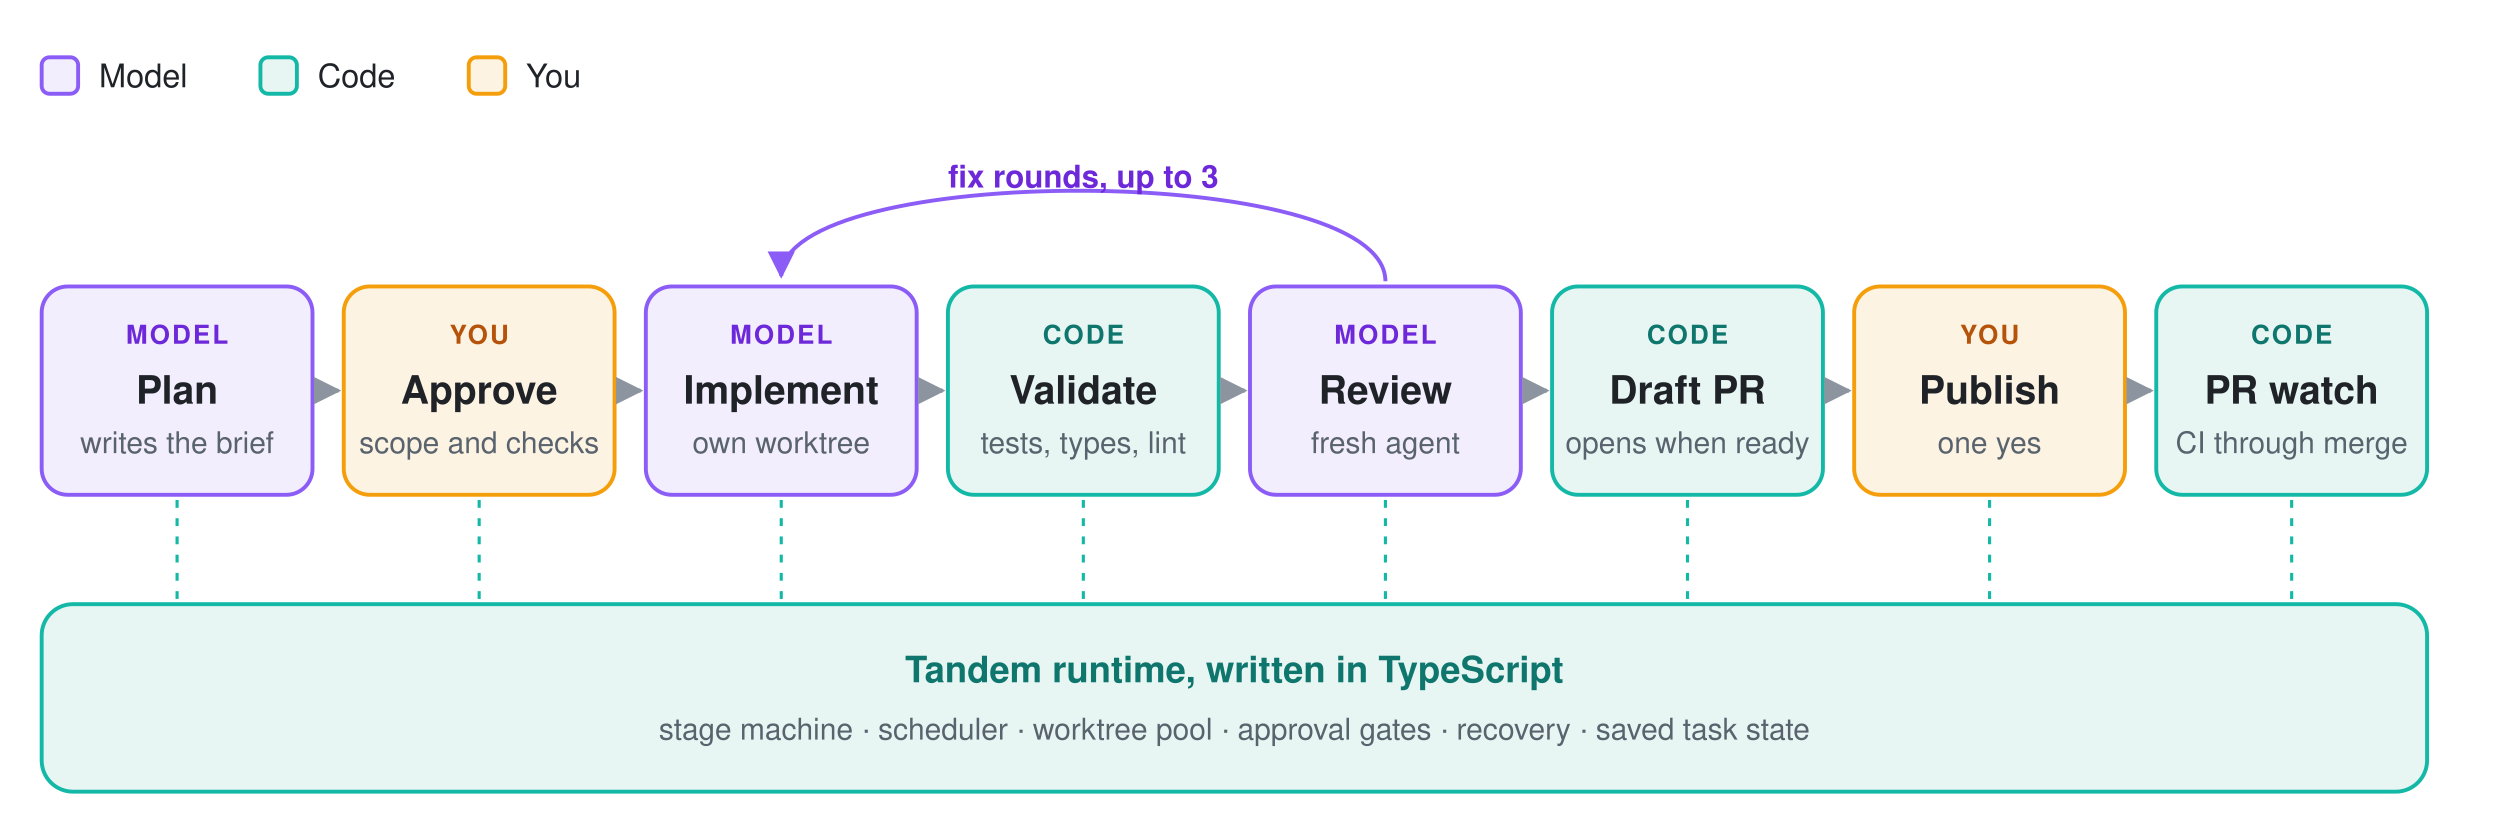
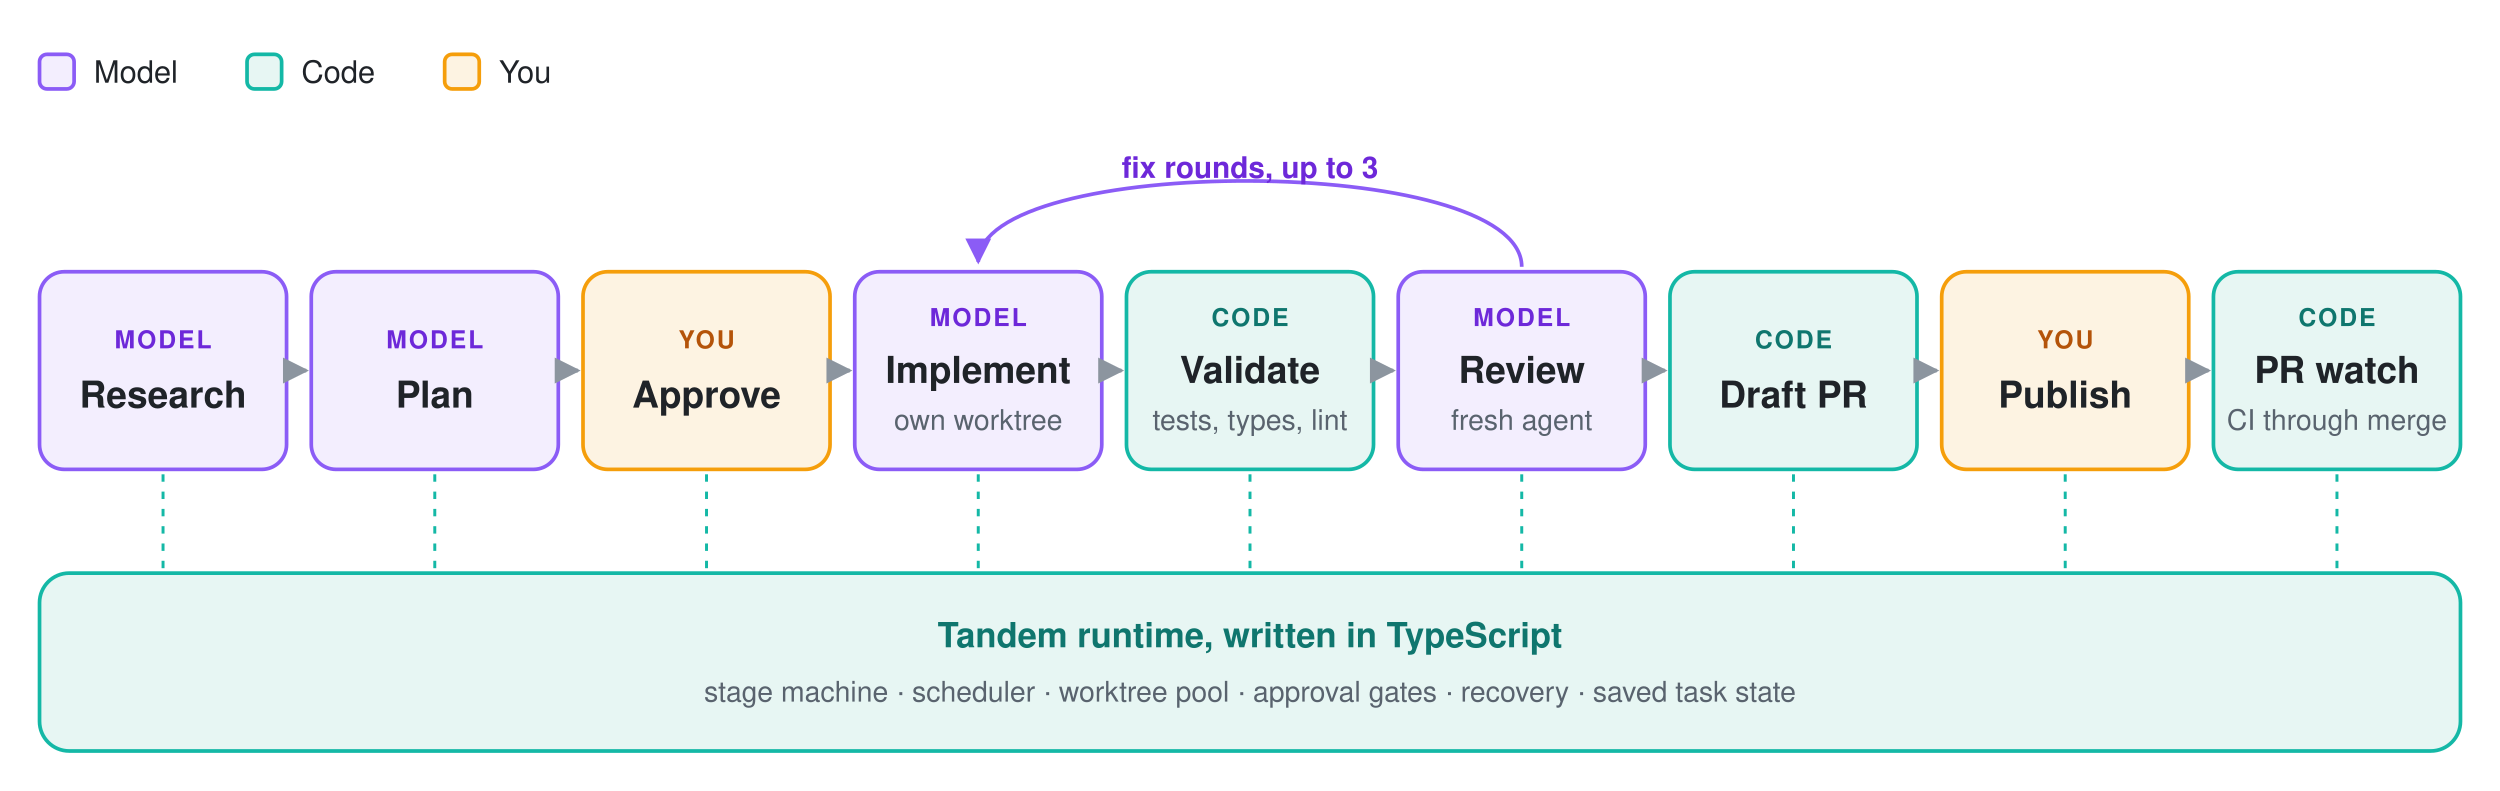
- <svg xmlns="http://www.w3.org/2000/svg" viewBox="0 0 960 320" role="img" aria-labelledby="t d">
+ <svg xmlns="http://www.w3.org/2000/svg" viewBox="0 0 1012 320" role="img" aria-labelledby="t d">
  <style>
    text { font-family: -apple-system, BlinkMacSystemFont, "Segoe UI", Helvetica, Arial, sans-serif; fill: #1f2328; }
    .muted { fill: #59636e; }
    .tag { font-size: 10px; font-weight: 700; letter-spacing: 0.08em; }
    .name { font-size: 15px; font-weight: 600; }
    .sub { font-size: 11.5px; }
    .model rect.box { fill: #f3eefe; stroke: #8b5cf6; }
    .model .tag { fill: #6d28d9; }
    .code rect.box { fill: #e7f6f3; stroke: #14b8a6; }
    .code .tag { fill: #0f766e; }
    .you rect.box { fill: #fdf3e2; stroke: #f59e0b; }
    .you .tag { fill: #b45309; }
    rect.box { stroke-width: 1.5; }
    .band { fill: #e7f6f3; stroke: #14b8a6; stroke-width: 1.5; }
    .band-title { font-size: 14px; font-weight: 600; fill: #0f766e; }
    .line { stroke: #8c959f; stroke-width: 1.5; fill: none; }
    .dash { stroke: #14b8a6; stroke-width: 1.2; stroke-dasharray: 3 4; }
    .loop { stroke: #8b5cf6; stroke-width: 1.5; fill: none; }
    .head { fill: #8c959f; }
    .loophead { fill: #8b5cf6; }
    .looplabel { font-size: 12px; fill: #6d28d9; font-weight: 600; }
    @media (prefers-color-scheme: dark) {
      text { fill: #e6edf3; }
      .muted { fill: #9198a1; }
      .model rect.box { fill: #251b3d; stroke: #a78bfa; }
      .model .tag { fill: #c4b5fd; }
      .code rect.box, .band { fill: #0d2b28; stroke: #2dd4bf; }
      .code .tag, .band-title { fill: #5eead4; }
      .you rect.box { fill: #2e230f; stroke: #fbbf24; }
      .you .tag { fill: #fcd34d; }
      .line { stroke: #6e7681; }
      .head { fill: #6e7681; }
      .dash { stroke: #2dd4bf; }
      .loop { stroke: #a78bfa; }
      .loophead { fill: #a78bfa; }
      .looplabel { fill: #c4b5fd; }
    }
  </style>
  <defs>
    <marker id="arrow" viewBox="0 0 10 10" refX="9" refY="5" markerWidth="7" markerHeight="7" orient="auto-start-reverse">
      <path class="head" d="M0,0 L10,5 L0,10 z" />
    </marker>
    <marker id="looparrow" viewBox="0 0 10 10" refX="9" refY="5" markerWidth="7" markerHeight="7" orient="auto-start-reverse">
      <path class="loophead" d="M0,0 L10,5 L0,10 z" />
    </marker>
  </defs>
  <g transform="translate(16,22)">
    <g class="model">
      <rect class="box" width="14" height="14" rx="3" />
    </g>
    <text x="22" y="11.5" font-size="12.5">Model</text>
    <g class="code" transform="translate(84,0)">
      <rect class="box" width="14" height="14" rx="3" />
    </g>
    <text x="106" y="11.5" font-size="12.5">Code</text>
    <g class="you" transform="translate(164,0)">
      <rect class="box" width="14" height="14" rx="3" />
    </g>
    <text x="186" y="11.5" font-size="12.5">You</text>
  </g>
-   <path class="loop" d="M532,108 C532,62 300,62 300,106" marker-end="url(#looparrow)" />
-   <text class="looplabel" x="416" y="72" text-anchor="middle">fix rounds, up to 3</text>
+   <path class="loop" d="M616,108 C616,62 396,62 396,106" marker-end="url(#looparrow)" />
+   <text class="looplabel" x="506" y="72" text-anchor="middle">fix rounds, up to 3</text>
  <g class="model" transform="translate(16,110)">
-     <rect class="box" width="104" height="80" rx="10" />
-     <text class="tag" x="52" y="22" text-anchor="middle">MODEL</text>
-     <text class="name" x="52" y="45" text-anchor="middle">Plan</text>
-     <text class="sub muted" x="52" y="64" text-anchor="middle">writes the brief</text>
+     <rect class="box" width="100" height="80" rx="10" />
+     <text class="tag" x="50" y="31" text-anchor="middle">MODEL</text>
+     <text class="name" x="50" y="55" text-anchor="middle">Research</text>
  </g>
-   <g class="you" transform="translate(132,110)">
-     <rect class="box" width="104" height="80" rx="10" />
-     <text class="tag" x="52" y="22" text-anchor="middle">YOU</text>
-     <text class="name" x="52" y="45" text-anchor="middle">Approve</text>
-     <text class="sub muted" x="52" y="64" text-anchor="middle">scope and checks</text>
+   <g class="model" transform="translate(126,110)">
+     <rect class="box" width="100" height="80" rx="10" />
+     <text class="tag" x="50" y="31" text-anchor="middle">MODEL</text>
+     <text class="name" x="50" y="55" text-anchor="middle">Plan</text>
  </g>
-   <g class="model" transform="translate(248,110)">
-     <rect class="box" width="104" height="80" rx="10" />
-     <text class="tag" x="52" y="22" text-anchor="middle">MODEL</text>
-     <text class="name" x="52" y="45" text-anchor="middle">Implement</text>
-     <text class="sub muted" x="52" y="64" text-anchor="middle">own worktree</text>
+   <g class="you" transform="translate(236,110)">
+     <rect class="box" width="100" height="80" rx="10" />
+     <text class="tag" x="50" y="31" text-anchor="middle">YOU</text>
+     <text class="name" x="50" y="55" text-anchor="middle">Approve</text>
  </g>
-   <g class="code" transform="translate(364,110)">
-     <rect class="box" width="104" height="80" rx="10" />
-     <text class="tag" x="52" y="22" text-anchor="middle">CODE</text>
-     <text class="name" x="52" y="45" text-anchor="middle">Validate</text>
-     <text class="sub muted" x="52" y="64" text-anchor="middle">tests, types, lint</text>
+   <g class="model" transform="translate(346,110)">
+     <rect class="box" width="100" height="80" rx="10" />
+     <text class="tag" x="50" y="22" text-anchor="middle">MODEL</text>
+     <text class="name" x="50" y="45" text-anchor="middle">Implement</text>
+     <text class="sub muted" x="50" y="64" text-anchor="middle">own worktree</text>
  </g>
-   <g class="model" transform="translate(480,110)">
-     <rect class="box" width="104" height="80" rx="10" />
-     <text class="tag" x="52" y="22" text-anchor="middle">MODEL</text>
-     <text class="name" x="52" y="45" text-anchor="middle">Review</text>
-     <text class="sub muted" x="52" y="64" text-anchor="middle">fresh agent</text>
+   <g class="code" transform="translate(456,110)">
+     <rect class="box" width="100" height="80" rx="10" />
+     <text class="tag" x="50" y="22" text-anchor="middle">CODE</text>
+     <text class="name" x="50" y="45" text-anchor="middle">Validate</text>
+     <text class="sub muted" x="50" y="64" text-anchor="middle">tests, types, lint</text>
  </g>
-   <g class="code" transform="translate(596,110)">
-     <rect class="box" width="104" height="80" rx="10" />
-     <text class="tag" x="52" y="22" text-anchor="middle">CODE</text>
-     <text class="name" x="52" y="45" text-anchor="middle">Draft PR</text>
-     <text class="sub muted" x="52" y="64" text-anchor="middle">opens when ready</text>
+   <g class="model" transform="translate(566,110)">
+     <rect class="box" width="100" height="80" rx="10" />
+     <text class="tag" x="50" y="22" text-anchor="middle">MODEL</text>
+     <text class="name" x="50" y="45" text-anchor="middle">Review</text>
+     <text class="sub muted" x="50" y="64" text-anchor="middle">fresh agent</text>
  </g>
-   <g class="you" transform="translate(712,110)">
-     <rect class="box" width="104" height="80" rx="10" />
-     <text class="tag" x="52" y="22" text-anchor="middle">YOU</text>
-     <text class="name" x="52" y="45" text-anchor="middle">Publish</text>
-     <text class="sub muted" x="52" y="64" text-anchor="middle">one yes</text>
+   <g class="code" transform="translate(676,110)">
+     <rect class="box" width="100" height="80" rx="10" />
+     <text class="tag" x="50" y="31" text-anchor="middle">CODE</text>
+     <text class="name" x="50" y="55" text-anchor="middle">Draft PR</text>
  </g>
-   <g class="code" transform="translate(828,110)">
-     <rect class="box" width="104" height="80" rx="10" />
-     <text class="tag" x="52" y="22" text-anchor="middle">CODE</text>
-     <text class="name" x="52" y="45" text-anchor="middle">PR watch</text>
-     <text class="sub muted" x="52" y="64" text-anchor="middle">CI through merge</text>
+   <g class="you" transform="translate(786,110)">
+     <rect class="box" width="100" height="80" rx="10" />
+     <text class="tag" x="50" y="31" text-anchor="middle">YOU</text>
+     <text class="name" x="50" y="55" text-anchor="middle">Publish</text>
+   </g>
+   <g class="code" transform="translate(896,110)">
+     <rect class="box" width="100" height="80" rx="10" />
+     <text class="tag" x="50" y="22" text-anchor="middle">CODE</text>
+     <text class="name" x="50" y="45" text-anchor="middle">PR watch</text>
+     <text class="sub muted" x="50" y="64" text-anchor="middle">CI through merge</text>
  </g>
  <g>
-     <line class="line" x1="121" y1="150" x2="130" y2="150" marker-end="url(#arrow)" />
-     <line class="line" x1="237" y1="150" x2="246" y2="150" marker-end="url(#arrow)" />
-     <line class="line" x1="353" y1="150" x2="362" y2="150" marker-end="url(#arrow)" />
-     <line class="line" x1="469" y1="150" x2="478" y2="150" marker-end="url(#arrow)" />
-     <line class="line" x1="585" y1="150" x2="594" y2="150" marker-end="url(#arrow)" />
-     <line class="line" x1="701" y1="150" x2="710" y2="150" marker-end="url(#arrow)" />
-     <line class="line" x1="817" y1="150" x2="826" y2="150" marker-end="url(#arrow)" />
+     <line class="line" x1="117" y1="150" x2="124" y2="150" marker-end="url(#arrow)" />
+     <line class="line" x1="227" y1="150" x2="234" y2="150" marker-end="url(#arrow)" />
+     <line class="line" x1="337" y1="150" x2="344" y2="150" marker-end="url(#arrow)" />
+     <line class="line" x1="447" y1="150" x2="454" y2="150" marker-end="url(#arrow)" />
+     <line class="line" x1="557" y1="150" x2="564" y2="150" marker-end="url(#arrow)" />
+     <line class="line" x1="667" y1="150" x2="674" y2="150" marker-end="url(#arrow)" />
+     <line class="line" x1="777" y1="150" x2="784" y2="150" marker-end="url(#arrow)" />
+     <line class="line" x1="887" y1="150" x2="894" y2="150" marker-end="url(#arrow)" />
  </g>
  <g>
-     <line class="dash" x1="68" y1="192" x2="68" y2="232" />
-     <line class="dash" x1="184" y1="192" x2="184" y2="232" />
-     <line class="dash" x1="300" y1="192" x2="300" y2="232" />
-     <line class="dash" x1="416" y1="192" x2="416" y2="232" />
-     <line class="dash" x1="532" y1="192" x2="532" y2="232" />
-     <line class="dash" x1="648" y1="192" x2="648" y2="232" />
-     <line class="dash" x1="764" y1="192" x2="764" y2="232" />
-     <line class="dash" x1="880" y1="192" x2="880" y2="232" />
+     <line class="dash" x1="66" y1="192" x2="66" y2="232" />
+     <line class="dash" x1="176" y1="192" x2="176" y2="232" />
+     <line class="dash" x1="286" y1="192" x2="286" y2="232" />
+     <line class="dash" x1="396" y1="192" x2="396" y2="232" />
+     <line class="dash" x1="506" y1="192" x2="506" y2="232" />
+     <line class="dash" x1="616" y1="192" x2="616" y2="232" />
+     <line class="dash" x1="726" y1="192" x2="726" y2="232" />
+     <line class="dash" x1="836" y1="192" x2="836" y2="232" />
+     <line class="dash" x1="946" y1="192" x2="946" y2="232" />
  </g>
-   <rect class="band" x="16" y="232" width="916" height="72" rx="12" />
-   <text class="band-title" x="474" y="262" text-anchor="middle">Tandem runtime, written in TypeScript</text>
-   <text class="sub muted" x="474" y="284" text-anchor="middle" font-size="12.5">stage machine · scheduler · worktree pool · approval gates · recovery · saved task state</text>
+   <rect class="band" x="16" y="232" width="980" height="72" rx="12" />
+   <text class="band-title" x="506" y="262" text-anchor="middle">Tandem runtime, written in TypeScript</text>
+   <text class="sub muted" x="506" y="284" text-anchor="middle" font-size="12.5">stage machine · scheduler · worktree pool · approval gates · recovery · saved task state</text>
</svg>
